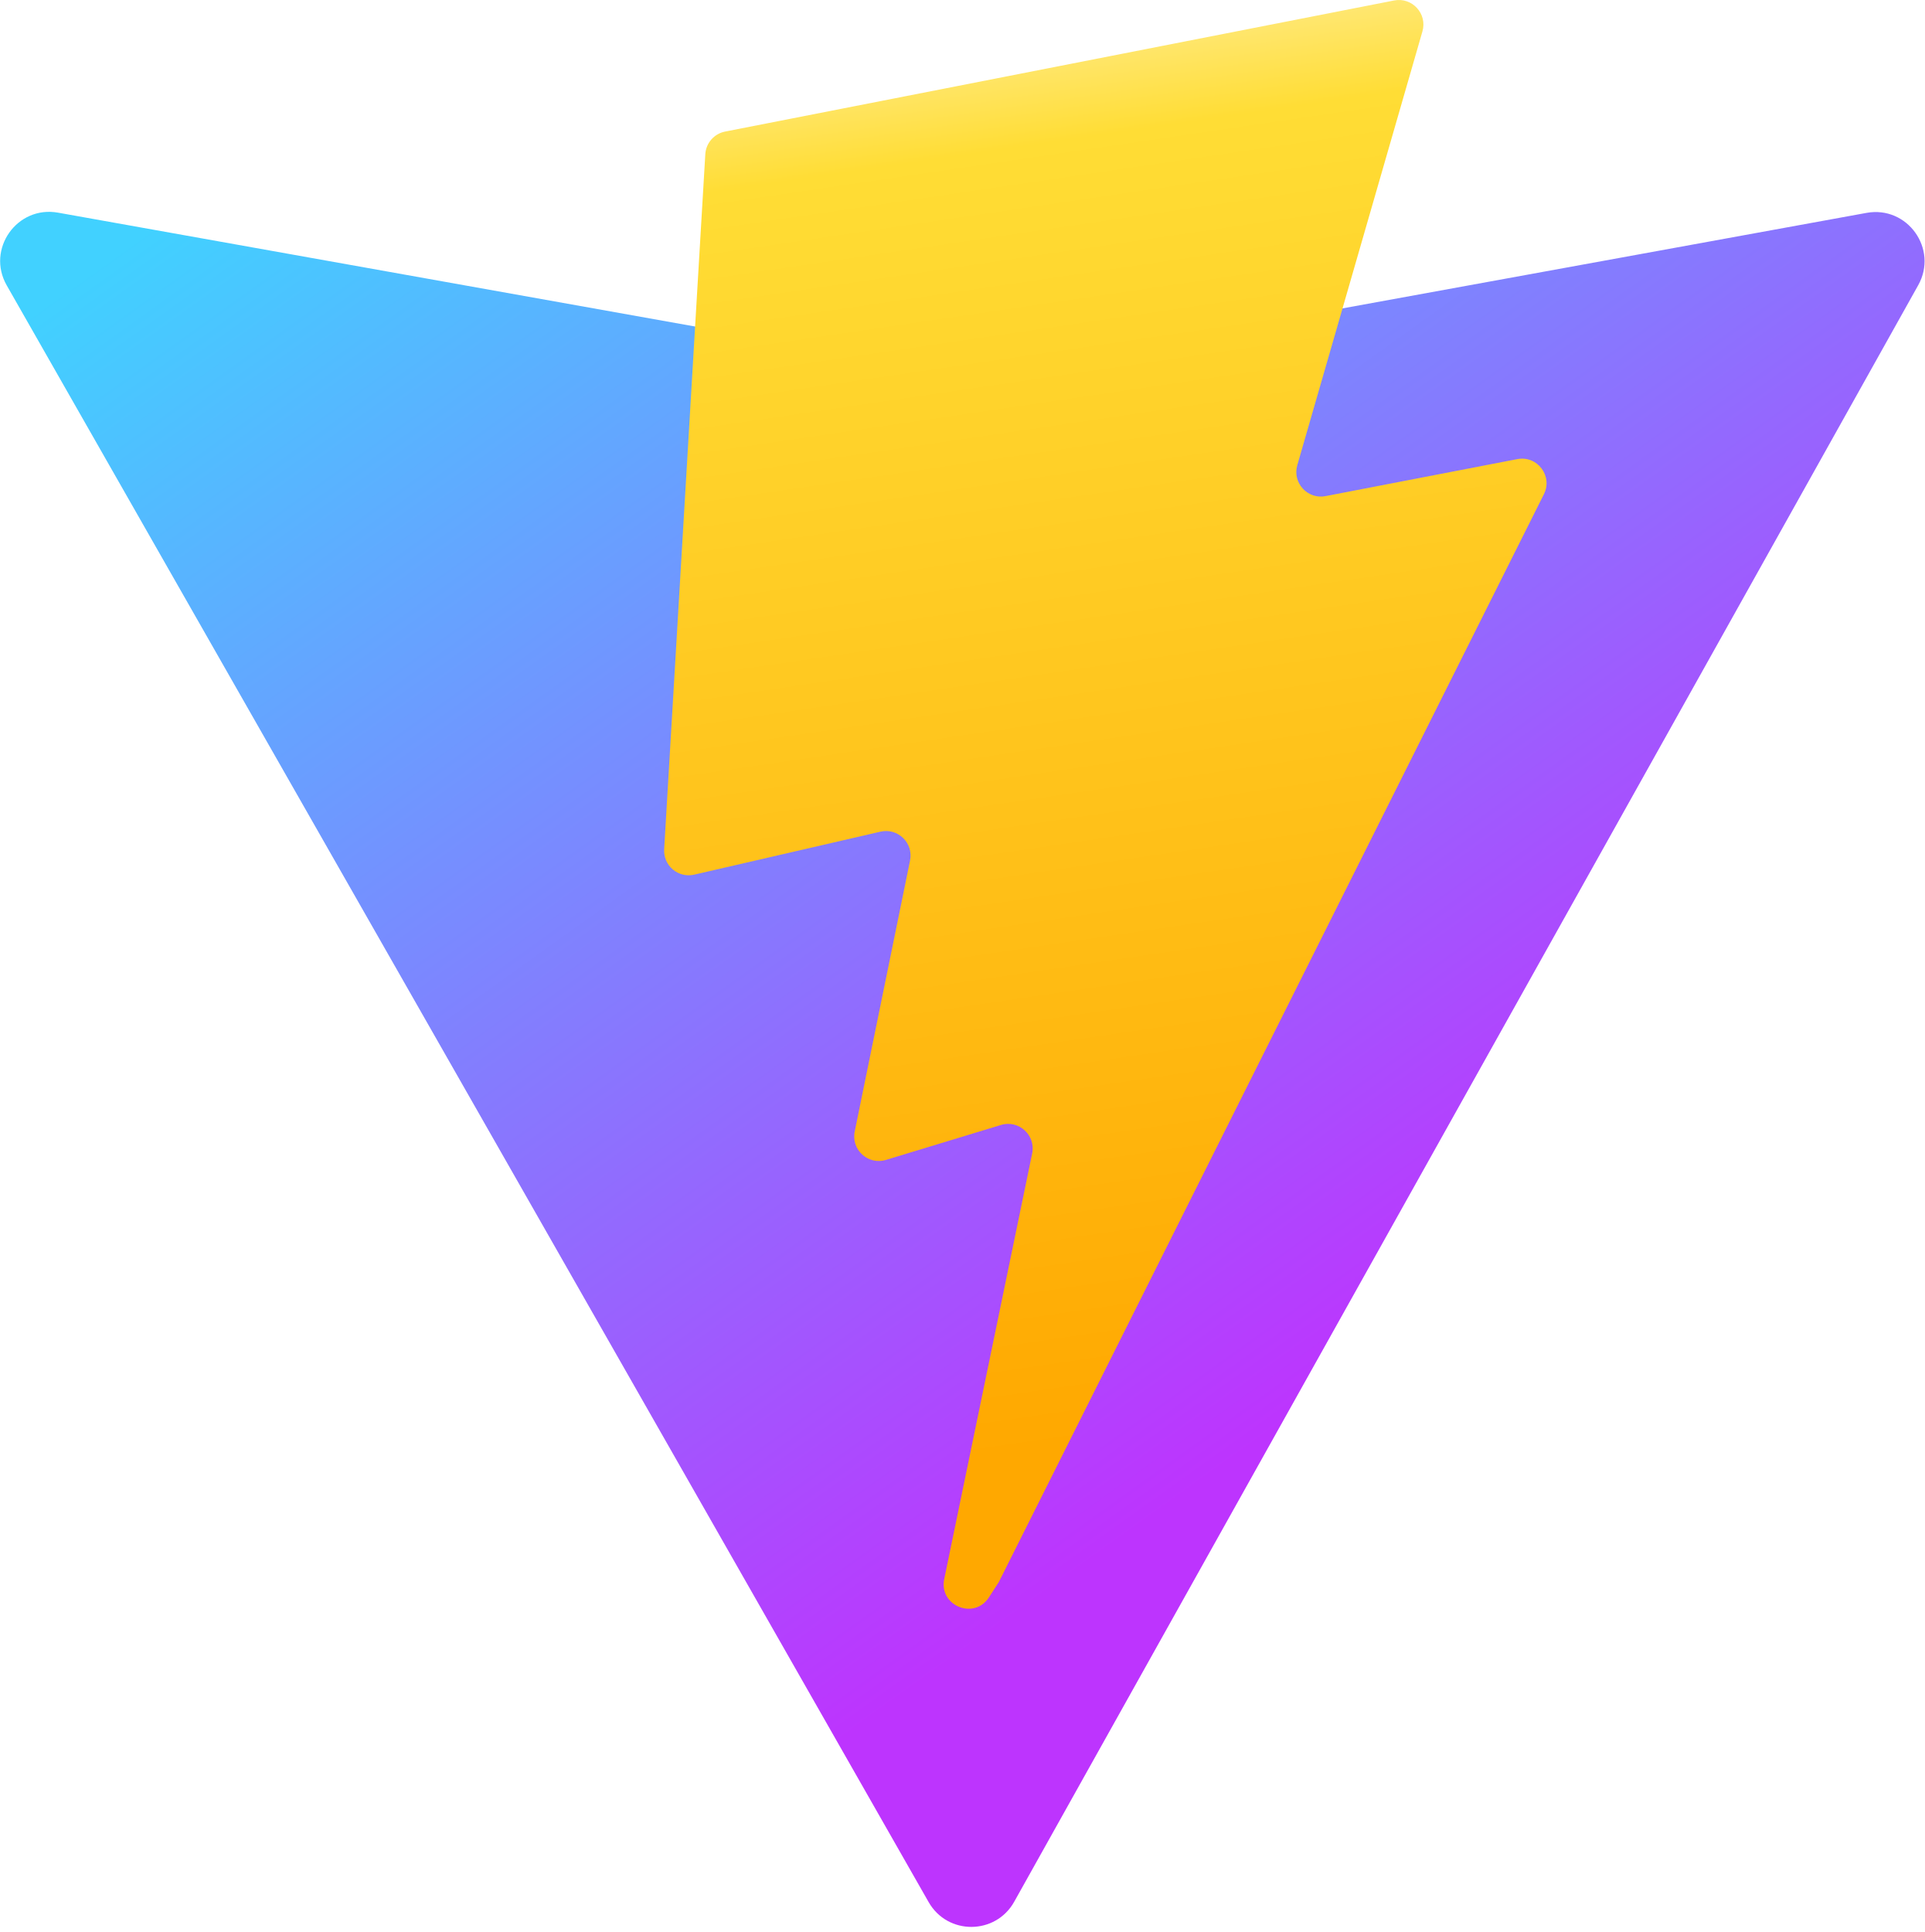
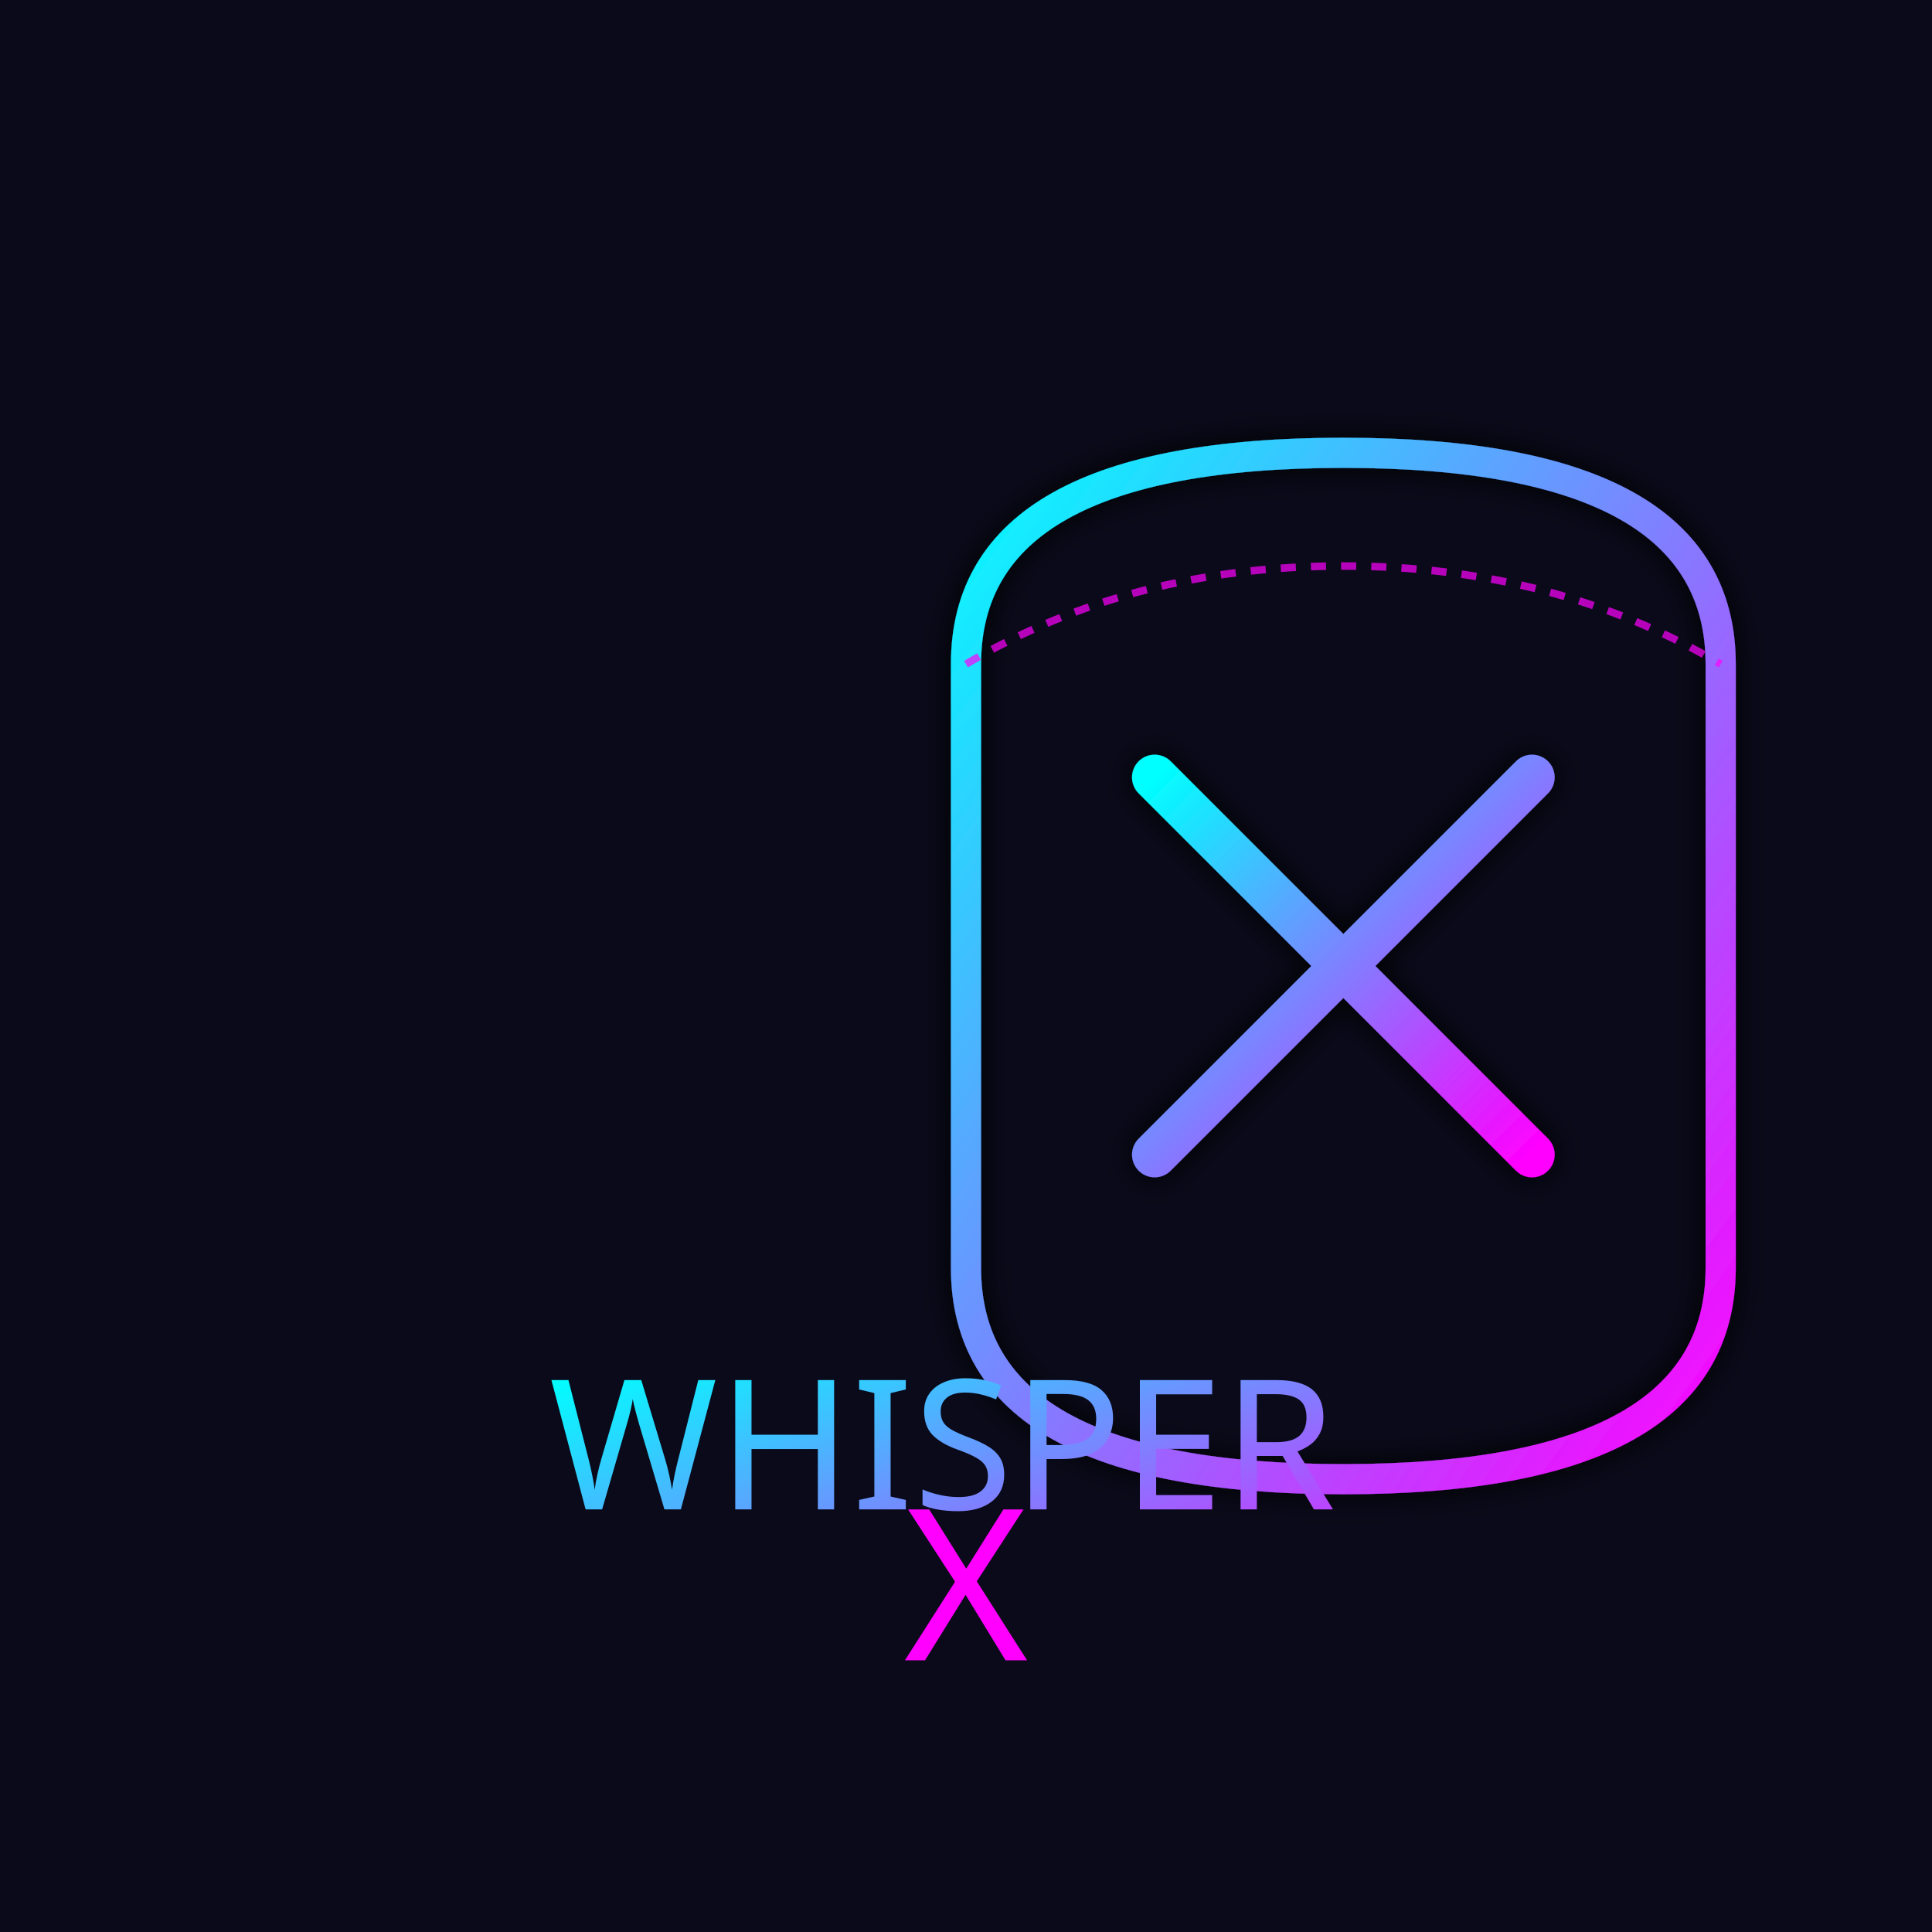
- <svg xmlns="http://www.w3.org/2000/svg" aria-hidden="true" role="img" class="iconify iconify--logos" width="31.88" height="32" preserveAspectRatio="xMidYMid meet" viewBox="0 0 256 257">
+ <svg xmlns="http://www.w3.org/2000/svg" width="512" height="512" viewBox="0 0 512 512">
  <defs>
-     <linearGradient id="IconifyId1813088fe1fbc01fb466" x1="-.828%" x2="57.636%" y1="7.652%" y2="78.411%">
-       <stop offset="0%" stop-color="#41D1FF" />
-       <stop offset="100%" stop-color="#BD34FE" />
+     <linearGradient id="neonGradient" x1="0%" y1="0%" x2="100%" y2="100%">
+       <stop offset="0%" style="stop-color:#0ff;stop-opacity:1" />
+       <stop offset="100%" style="stop-color:#f0f;stop-opacity:1" />
    </linearGradient>
-     <linearGradient id="IconifyId1813088fe1fbc01fb467" x1="43.376%" x2="50.316%" y1="2.242%" y2="89.03%">
-       <stop offset="0%" stop-color="#FFEA83" />
-       <stop offset="8.333%" stop-color="#FFDD35" />
-       <stop offset="100%" stop-color="#FFA800" />
-     </linearGradient>
+     <filter id="neonGlow" x="-50%" y="-50%" width="200%" height="200%">
+       <feGaussianBlur in="SourceAlpha" stdDeviation="4" result="blur" />
+       <feMerge>
+         <feMergeNode in="blur" />
+         <feMergeNode in="SourceGraphic" />
+       </feMerge>
+     </filter>
  </defs>
-   <path fill="url(#IconifyId1813088fe1fbc01fb466)" d="M255.153 37.938L134.897 252.976c-2.483 4.44-8.862 4.466-11.382.048L.875 37.958c-2.746-4.814 1.371-10.646 6.827-9.67l120.385 21.517a6.537 6.537 0 0 0 2.322-.004l117.867-21.483c5.438-.991 9.574 4.796 6.877 9.62Z" />
-   <path fill="url(#IconifyId1813088fe1fbc01fb467)" d="M185.432.063L96.44 17.501a3.268 3.268 0 0 0-2.634 3.014l-5.474 92.456a3.268 3.268 0 0 0 3.997 3.378l24.777-5.718c2.318-.535 4.413 1.507 3.936 3.838l-7.361 36.047c-.495 2.426 1.782 4.5 4.151 3.78l15.304-4.649c2.372-.72 4.652 1.36 4.15 3.788l-11.698 56.621c-.732 3.542 3.979 5.473 5.943 2.437l1.313-2.028l72.516-144.72c1.215-2.423-.88-5.186-3.54-4.672l-25.505 4.922c-2.396.462-4.435-1.77-3.759-4.114l16.646-57.705c.677-2.35-1.37-4.583-3.769-4.113Z" />
+   <rect width="100%" height="100%" fill="#0a0a1a" />
+   <g transform="translate(100, 100)">
+     <path d="M156 76Q156 20 256 20 356 20 356 76L356 236Q356 292 256 292 156 292 156 236Z" fill="none" stroke="url(#neonGradient)" stroke-width="8" filter="url(#neonGlow)" />
+     <path d="M206 106 L306 206 M306 106 L206 206" stroke="url(#neonGradient)" stroke-width="12" stroke-linecap="round" filter="url(#neonGlow)" />
+     <path d="M156 76 Q200 50 256 50 Q312 50 356 76" fill="none" stroke="#f0f" stroke-width="2" stroke-dasharray="4 4" opacity="0.7">
+       <animate attributeName="stroke-dashoffset" from="0" to="20" dur="2s" repeatCount="indefinite" />
+     </path>
+   </g>
+   <text x="256" y="400" text-anchor="middle" font-family="'Arial Rounded MT Bold', sans-serif" font-size="48" fill="url(#neonGradient)" style="text-shadow: 0 0 10px #0ff;">
+     <tspan>WHISPER</tspan>
+     <tspan x="256" dy="40" font-size="56" fill="#f0f">X</tspan>
+   </text>
</svg>
